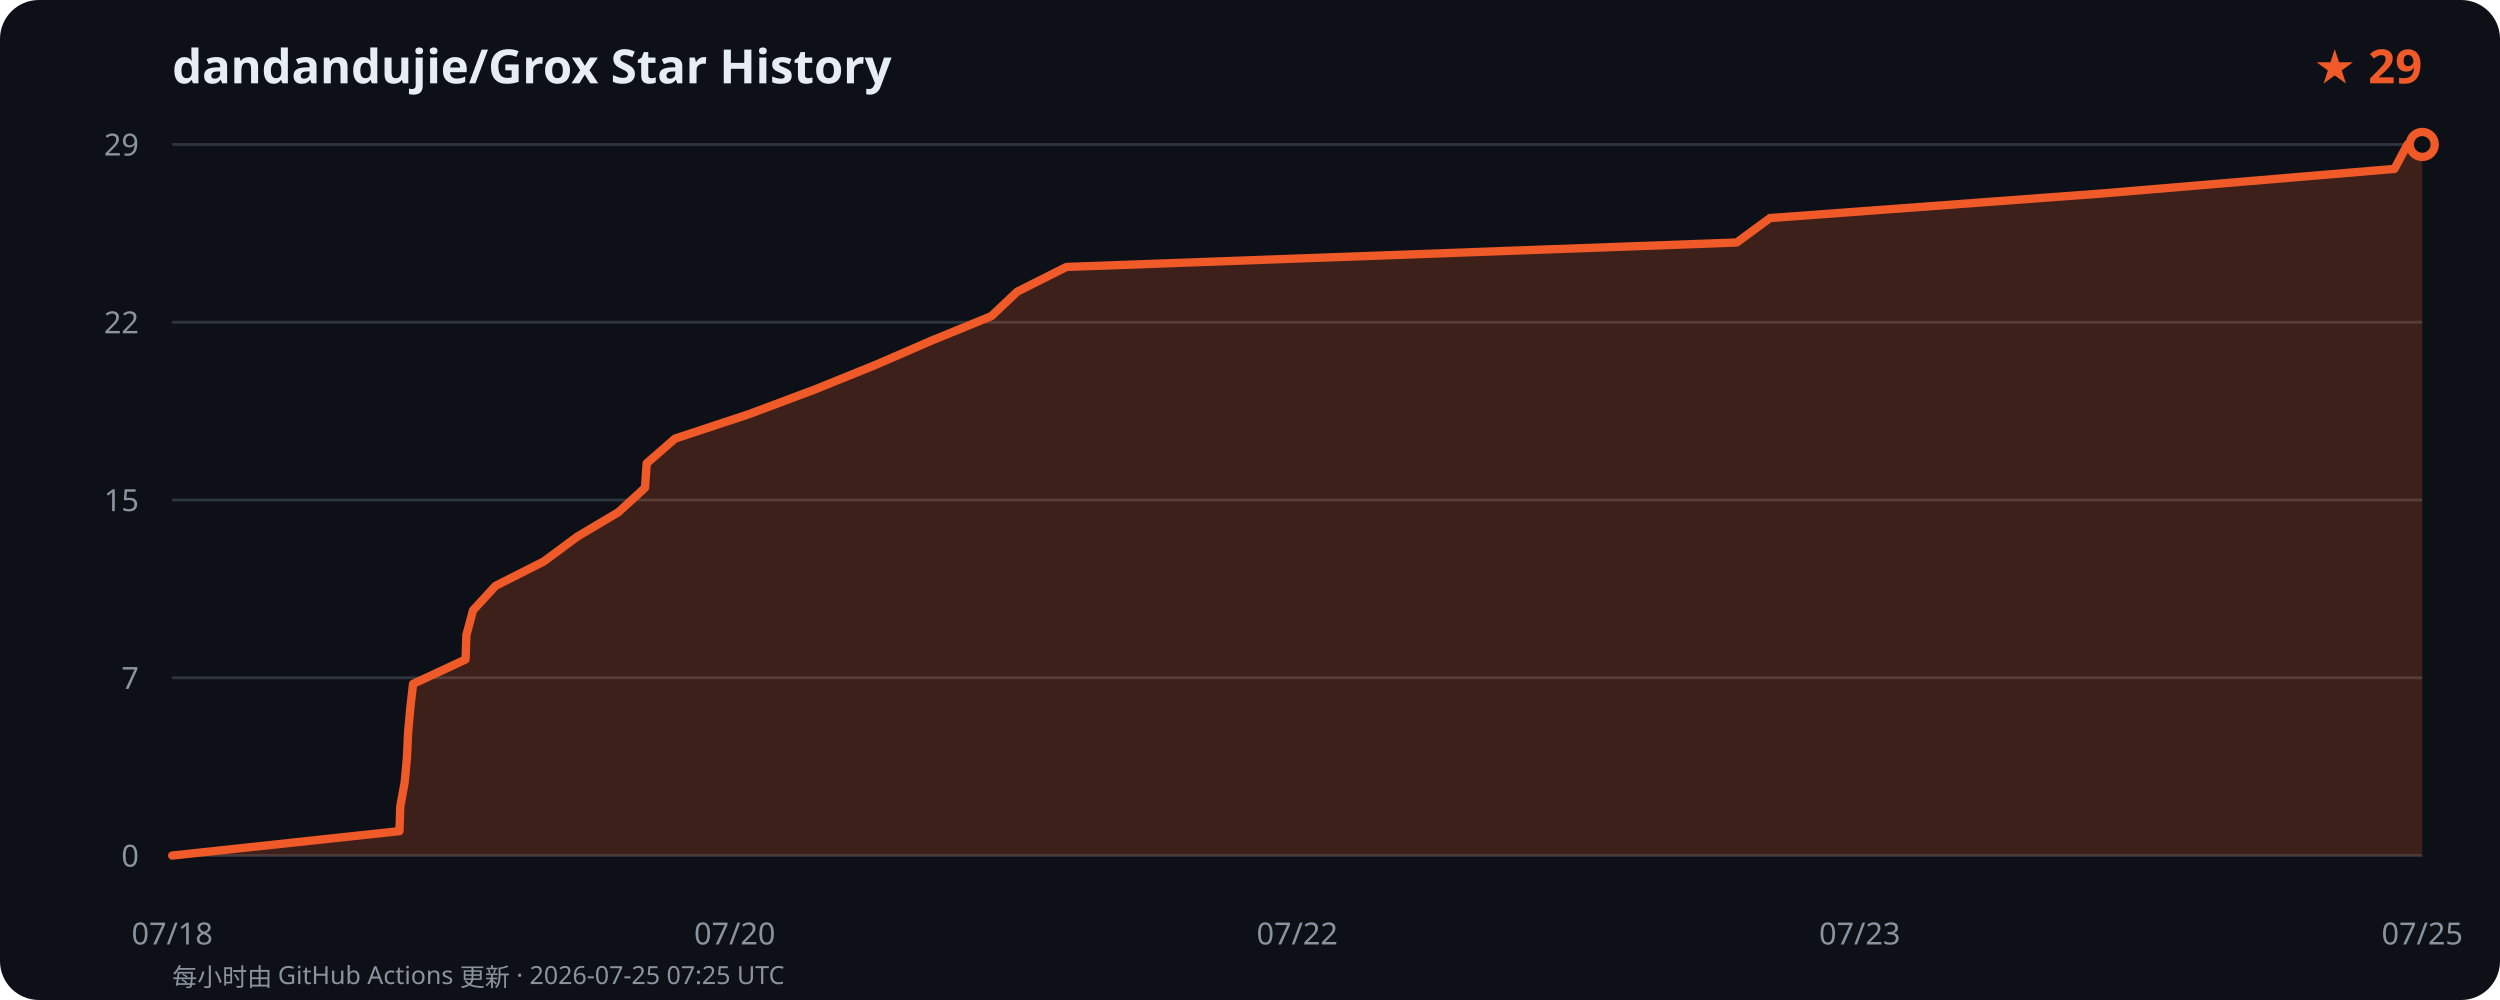
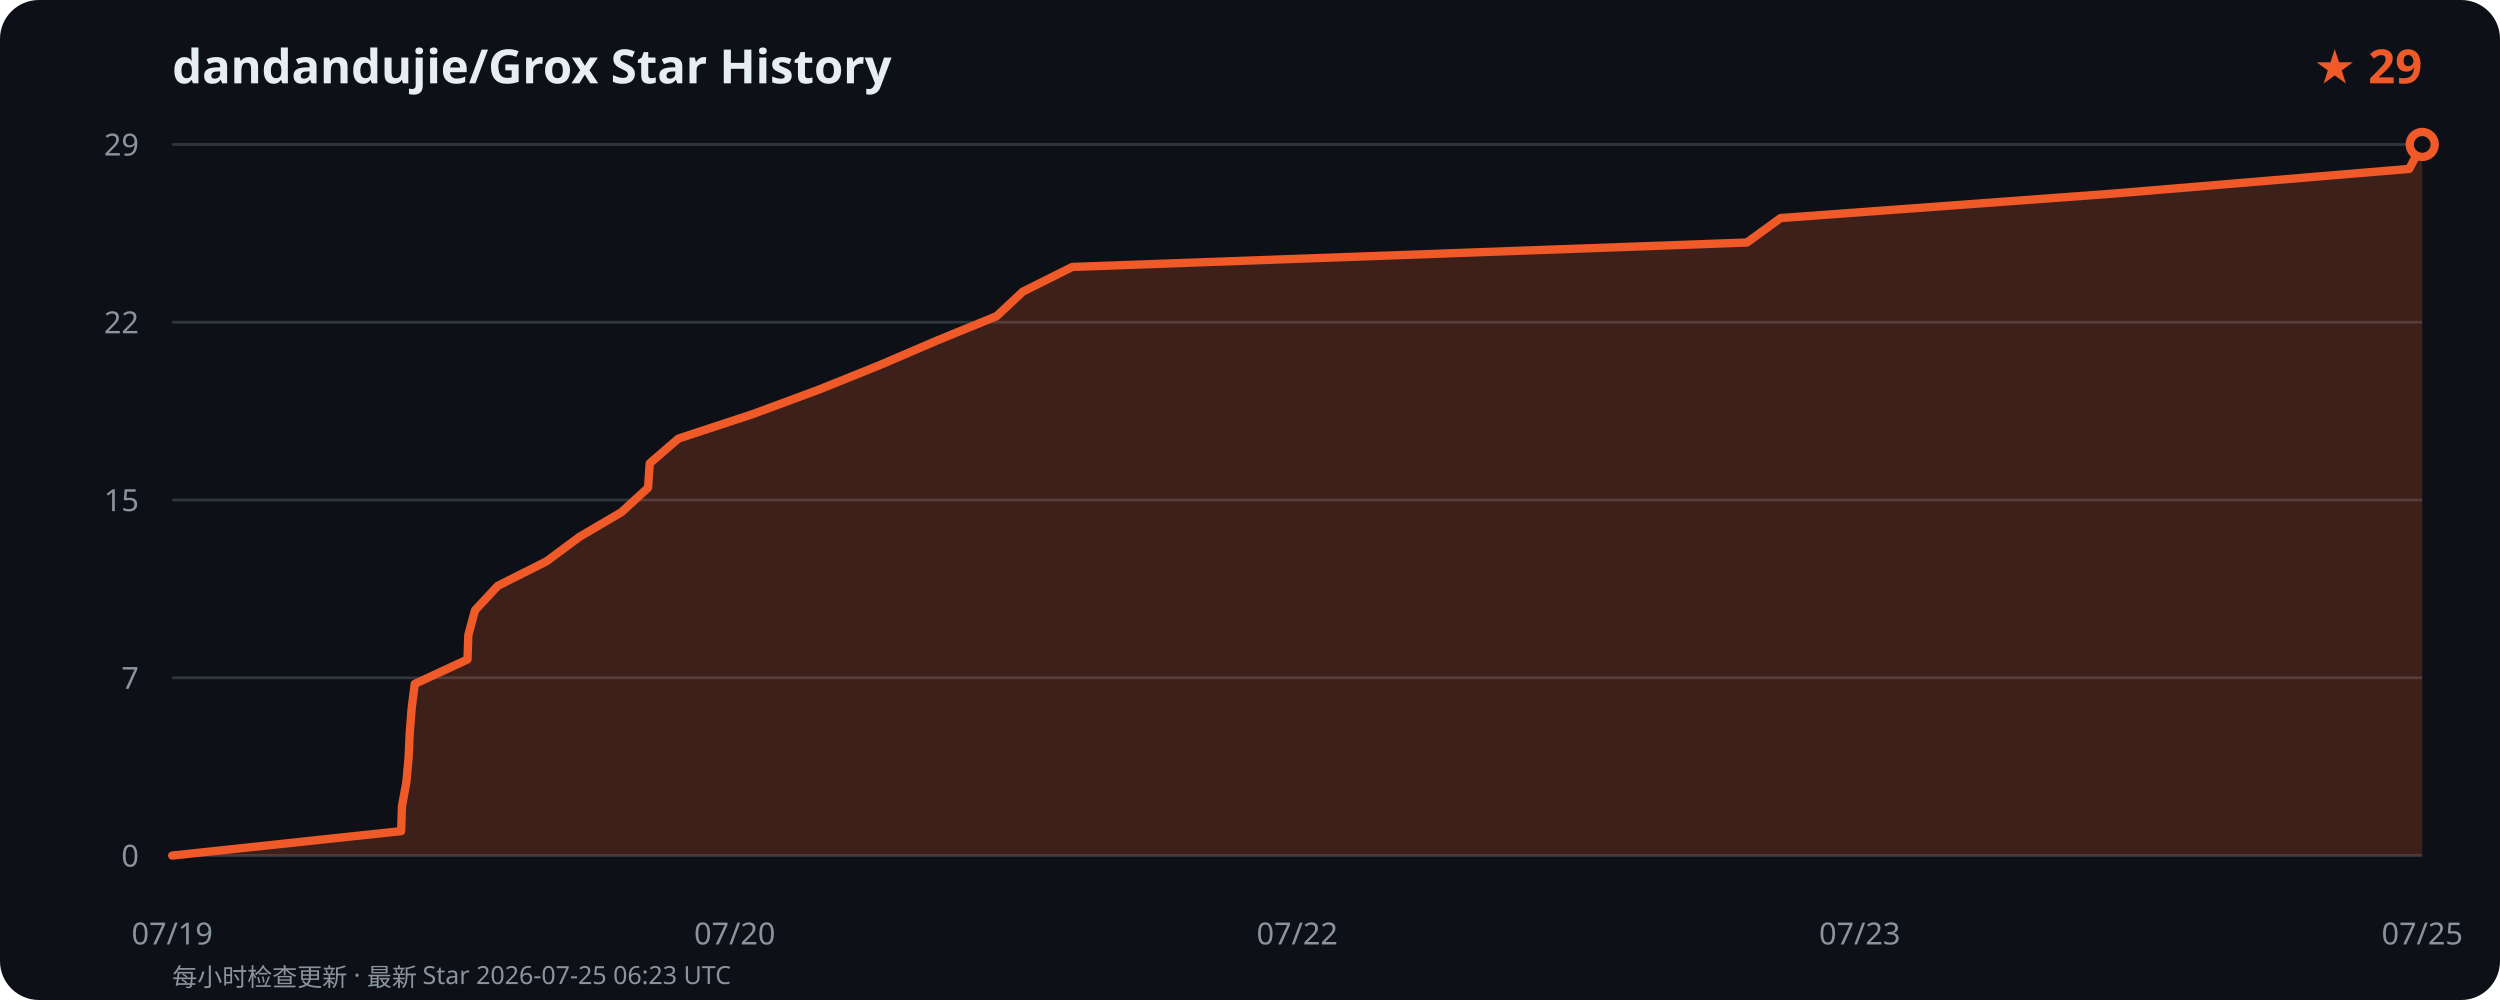
<svg xmlns="http://www.w3.org/2000/svg" width="900" height="360" viewBox="0 0 900 360" role="img" aria-labelledby="title desc">
  <rect width="900" height="360" rx="14" fill="#0d1117" />
  <text x="62" y="30" fill="#e6edf3" font-family="system-ui,Segoe UI,sans-serif" font-size="17" font-weight="650">dandandujie/Grox Star History</text>
  <text x="872" y="30" text-anchor="end" fill="#f05a28" font-family="system-ui,Segoe UI,sans-serif" font-size="17" font-weight="700">★ 29</text>
  <line x1="62" y1="308.0" x2="872" y2="308.0" stroke="#30363d" stroke-width="1" />
  <text x="50" y="312.0" text-anchor="end" fill="#8b949e" font-family="system-ui,Segoe UI,sans-serif" font-size="11">0</text>
  <line x1="62" y1="244.0" x2="872" y2="244.0" stroke="#30363d" stroke-width="1" />
  <text x="50" y="248.0" text-anchor="end" fill="#8b949e" font-family="system-ui,Segoe UI,sans-serif" font-size="11">7</text>
  <line x1="62" y1="180.0" x2="872" y2="180.0" stroke="#30363d" stroke-width="1" />
  <text x="50" y="184.0" text-anchor="end" fill="#8b949e" font-family="system-ui,Segoe UI,sans-serif" font-size="11">15</text>
  <line x1="62" y1="116.0" x2="872" y2="116.0" stroke="#30363d" stroke-width="1" />
  <text x="50" y="120.0" text-anchor="end" fill="#8b949e" font-family="system-ui,Segoe UI,sans-serif" font-size="11">22</text>
  <line x1="62" y1="52.0" x2="872" y2="52.0" stroke="#30363d" stroke-width="1" />
  <text x="50" y="56.0" text-anchor="end" fill="#8b949e" font-family="system-ui,Segoe UI,sans-serif" font-size="11">29</text>
-   <text x="62.0" y="340" text-anchor="middle" fill="#8b949e" font-family="system-ui,Segoe UI,sans-serif" font-size="11">07/18</text>
+   <text x="62.0" y="340" text-anchor="middle" fill="#8b949e" font-family="system-ui,Segoe UI,sans-serif" font-size="11">07/19</text>
  <text x="264.5" y="340" text-anchor="middle" fill="#8b949e" font-family="system-ui,Segoe UI,sans-serif" font-size="11">07/20</text>
  <text x="467.0" y="340" text-anchor="middle" fill="#8b949e" font-family="system-ui,Segoe UI,sans-serif" font-size="11">07/22</text>
  <text x="669.5" y="340" text-anchor="middle" fill="#8b949e" font-family="system-ui,Segoe UI,sans-serif" font-size="11">07/23</text>
  <text x="872.0" y="340" text-anchor="middle" fill="#8b949e" font-family="system-ui,Segoe UI,sans-serif" font-size="11">07/25</text>
-   <path d="M 62.0 308.0 L 143.8 299.2 L 144.1 290.3 L 145.7 281.5 L 146.5 272.7 L 146.9 263.9 L 147.7 255.0 L 148.7 246.2 L 167.6 237.4 L 167.9 228.6 L 170.3 219.7 L 178.4 210.9 L 195.8 202.1 L 207.8 193.2 L 222.6 184.4 L 232.2 175.6 L 232.8 166.8 L 243.0 157.9 L 269.6 149.1 L 293.1 140.3 L 315.1 131.4 L 335.4 122.6 L 356.9 113.8 L 366.2 105.0 L 383.9 96.1 L 625.2 87.3 L 637.2 78.5 L 756.1 69.7 L 862.0 60.8 L 866.7 52.0 L 872.0 52.0 L 872.0 308.0 L 62 308.0 Z" fill="#f05a2838" />
-   <path d="M 62.0 308.0 L 143.8 299.2 L 144.1 290.3 L 145.7 281.5 L 146.5 272.7 L 146.9 263.9 L 147.7 255.0 L 148.7 246.2 L 167.6 237.4 L 167.9 228.6 L 170.3 219.7 L 178.4 210.9 L 195.8 202.1 L 207.8 193.2 L 222.6 184.4 L 232.2 175.6 L 232.8 166.8 L 243.0 157.9 L 269.6 149.1 L 293.1 140.3 L 315.1 131.4 L 335.4 122.6 L 356.9 113.8 L 366.2 105.0 L 383.9 96.1 L 625.2 87.3 L 637.2 78.5 L 756.1 69.7 L 862.0 60.8 L 866.7 52.0 L 872.0 52.0" fill="none" stroke="#f05a28" stroke-width="3" stroke-linecap="round" stroke-linejoin="round" />
+   <path d="M 62.0 308.0 L 144.4 299.2 L 144.7 290.3 L 146.3 281.5 L 147.1 272.7 L 147.5 263.9 L 148.2 255.0 L 149.3 246.2 L 168.3 237.4 L 168.6 228.6 L 171.0 219.7 L 179.2 210.9 L 196.7 202.1 L 208.7 193.2 L 223.7 184.4 L 233.3 175.6 L 233.9 166.8 L 244.2 157.9 L 270.9 149.1 L 294.7 140.3 L 316.8 131.4 L 337.3 122.6 L 358.8 113.8 L 368.2 105.0 L 386.0 96.1 L 628.9 87.3 L 641.0 78.5 L 760.7 69.7 L 867.3 60.8 L 872.0 52.0 L 872.0 52.0 L 872.0 308.0 L 62 308.0 Z" fill="#f05a2838" />
+   <path d="M 62.0 308.0 L 144.4 299.2 L 144.7 290.3 L 146.3 281.5 L 147.1 272.7 L 147.5 263.9 L 148.2 255.0 L 149.3 246.2 L 168.3 237.4 L 168.6 228.6 L 171.0 219.7 L 179.2 210.9 L 196.7 202.1 L 208.7 193.2 L 223.7 184.4 L 233.3 175.6 L 233.9 166.8 L 244.2 157.9 L 270.9 149.1 L 294.7 140.3 L 316.8 131.4 L 337.3 122.6 L 358.8 113.8 L 368.2 105.0 L 386.0 96.1 L 628.9 87.3 L 641.0 78.5 L 760.7 69.7 L 867.3 60.8 L 872.0 52.0 L 872.0 52.0" fill="none" stroke="#f05a28" stroke-width="3" stroke-linecap="round" stroke-linejoin="round" />
  <circle cx="872.0" cy="52.0" r="4.5" fill="#0d1117" stroke="#f05a28" stroke-width="3" />
-   <text x="62" y="355" fill="#8b949e" font-family="system-ui,Segoe UI,sans-serif" font-size="9">每小时由 GitHub Actions 更新 · 2026-07-25 07:25 UTC</text>
+   <text x="62" y="355" fill="#8b949e" font-family="system-ui,Segoe UI,sans-serif" font-size="9">每小时检查更新 · 最新 Star 2026-07-25 06:23 UTC</text>
</svg>
